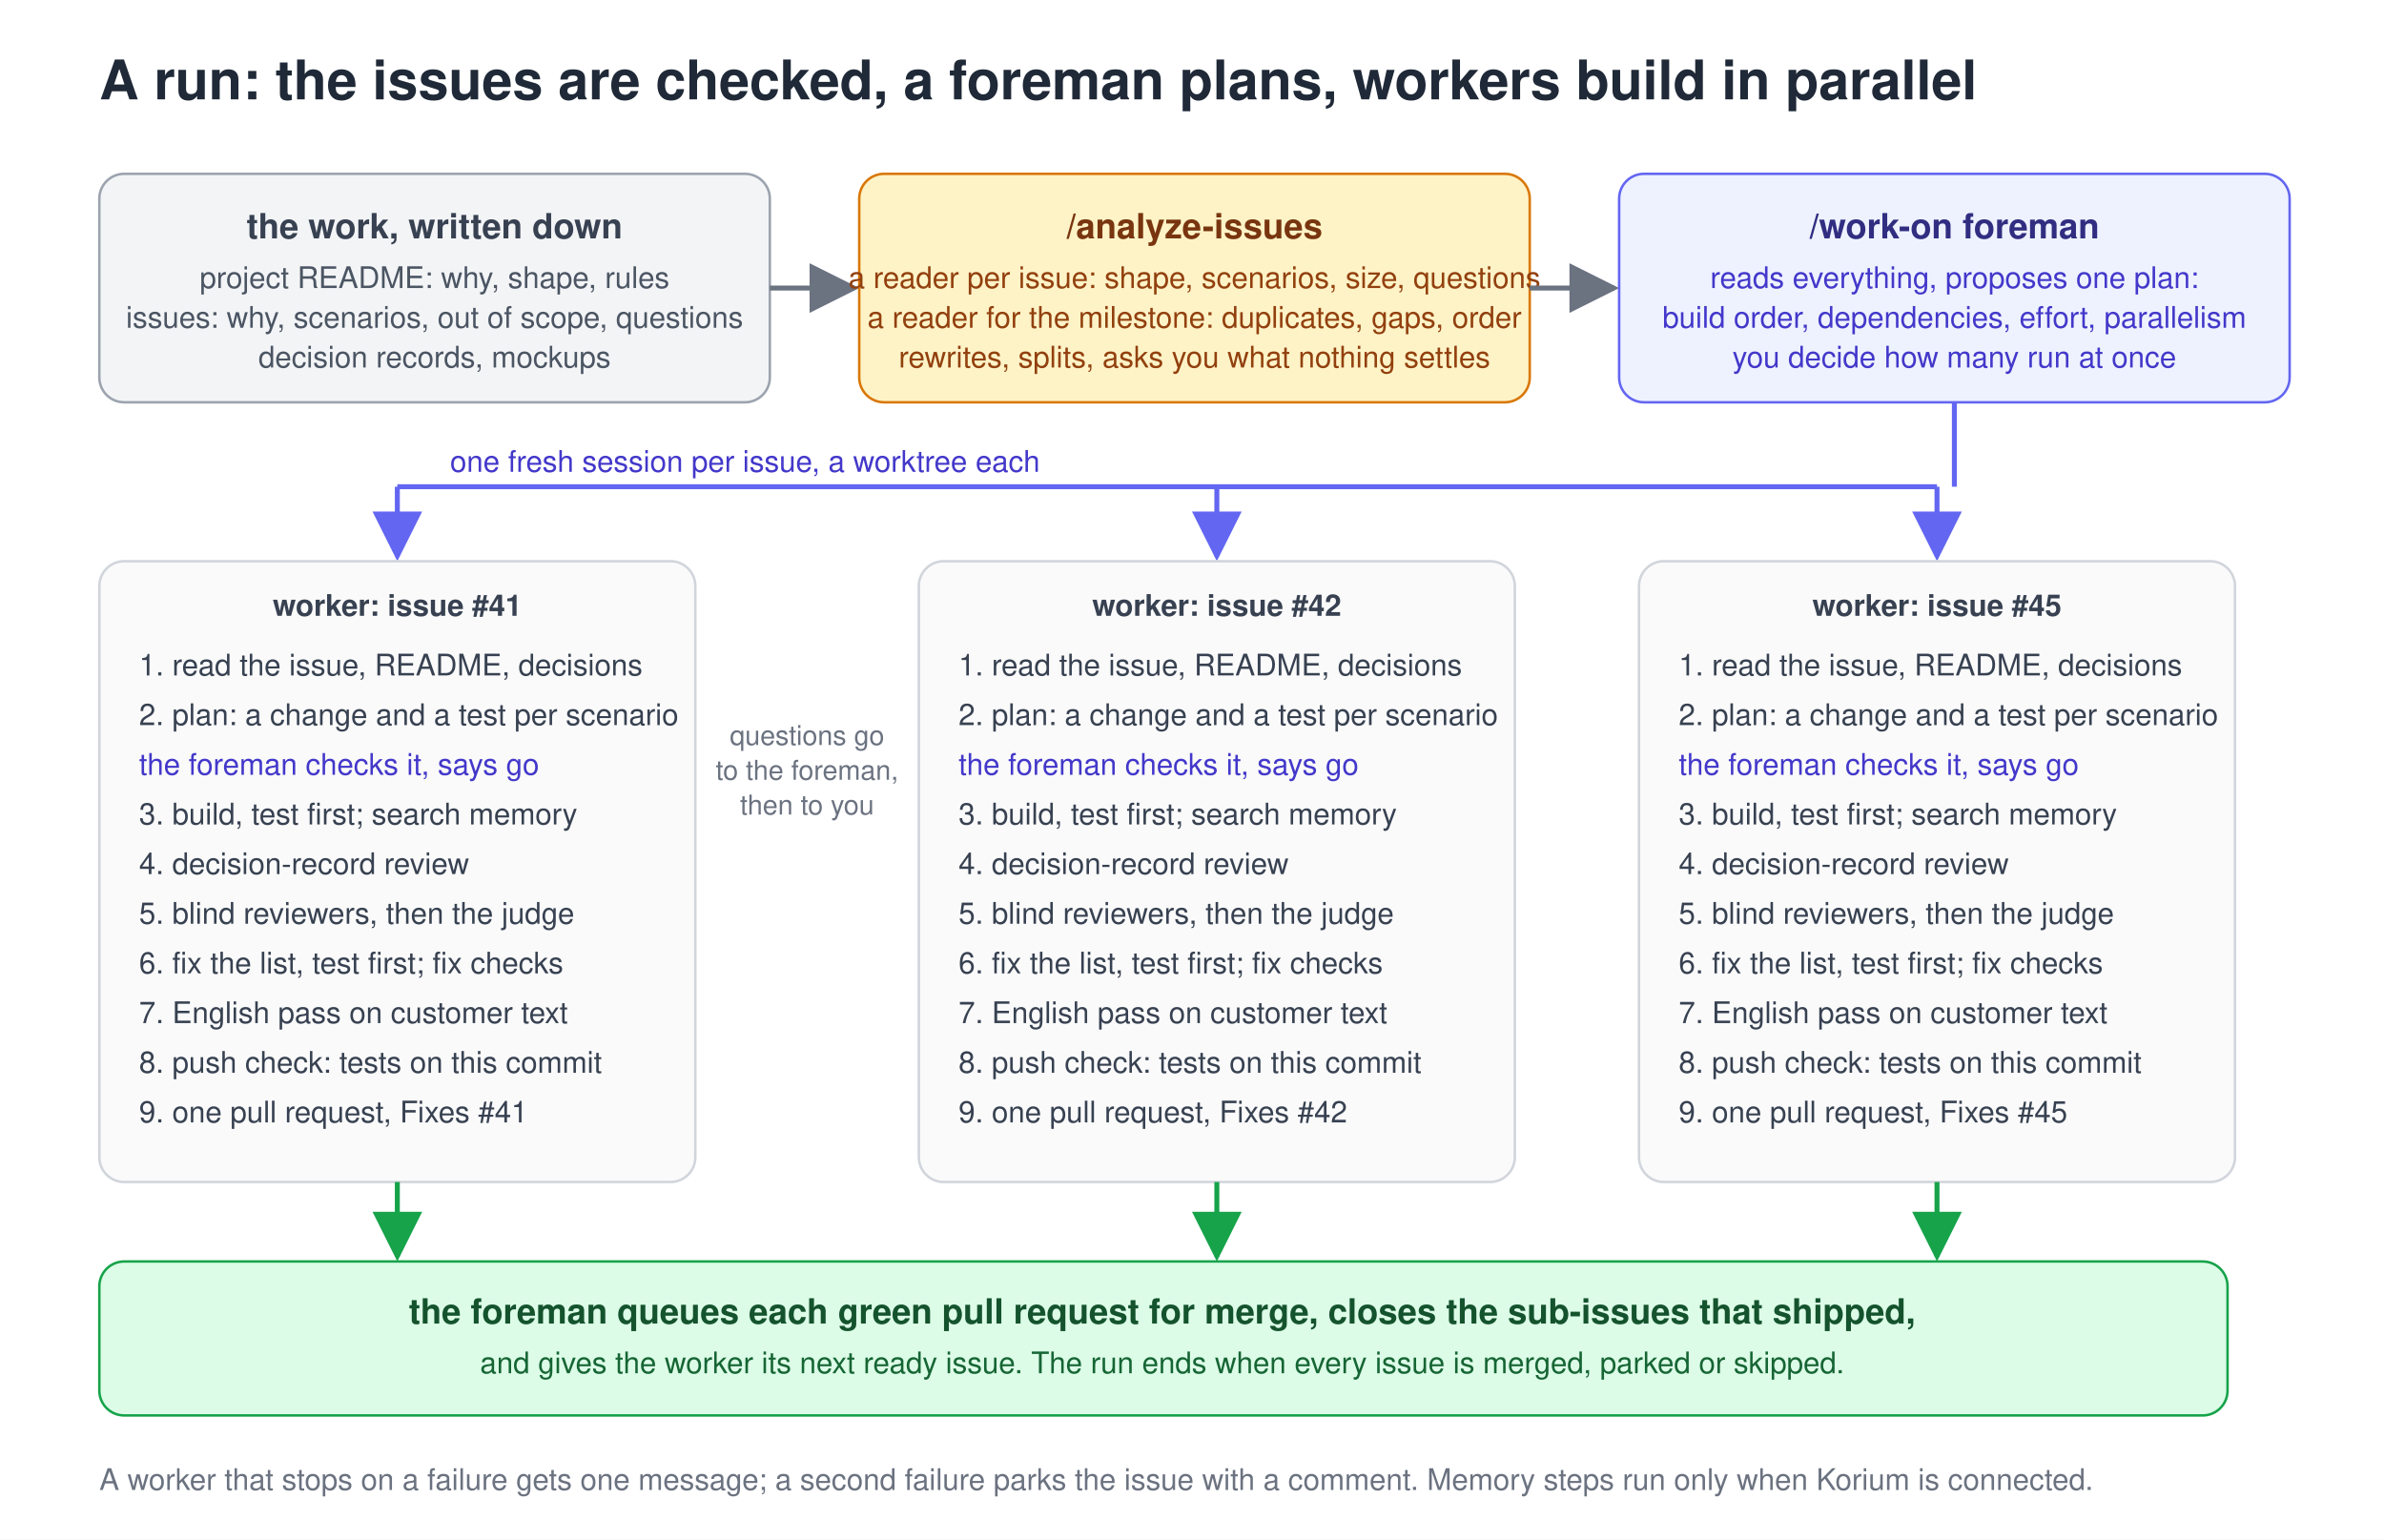
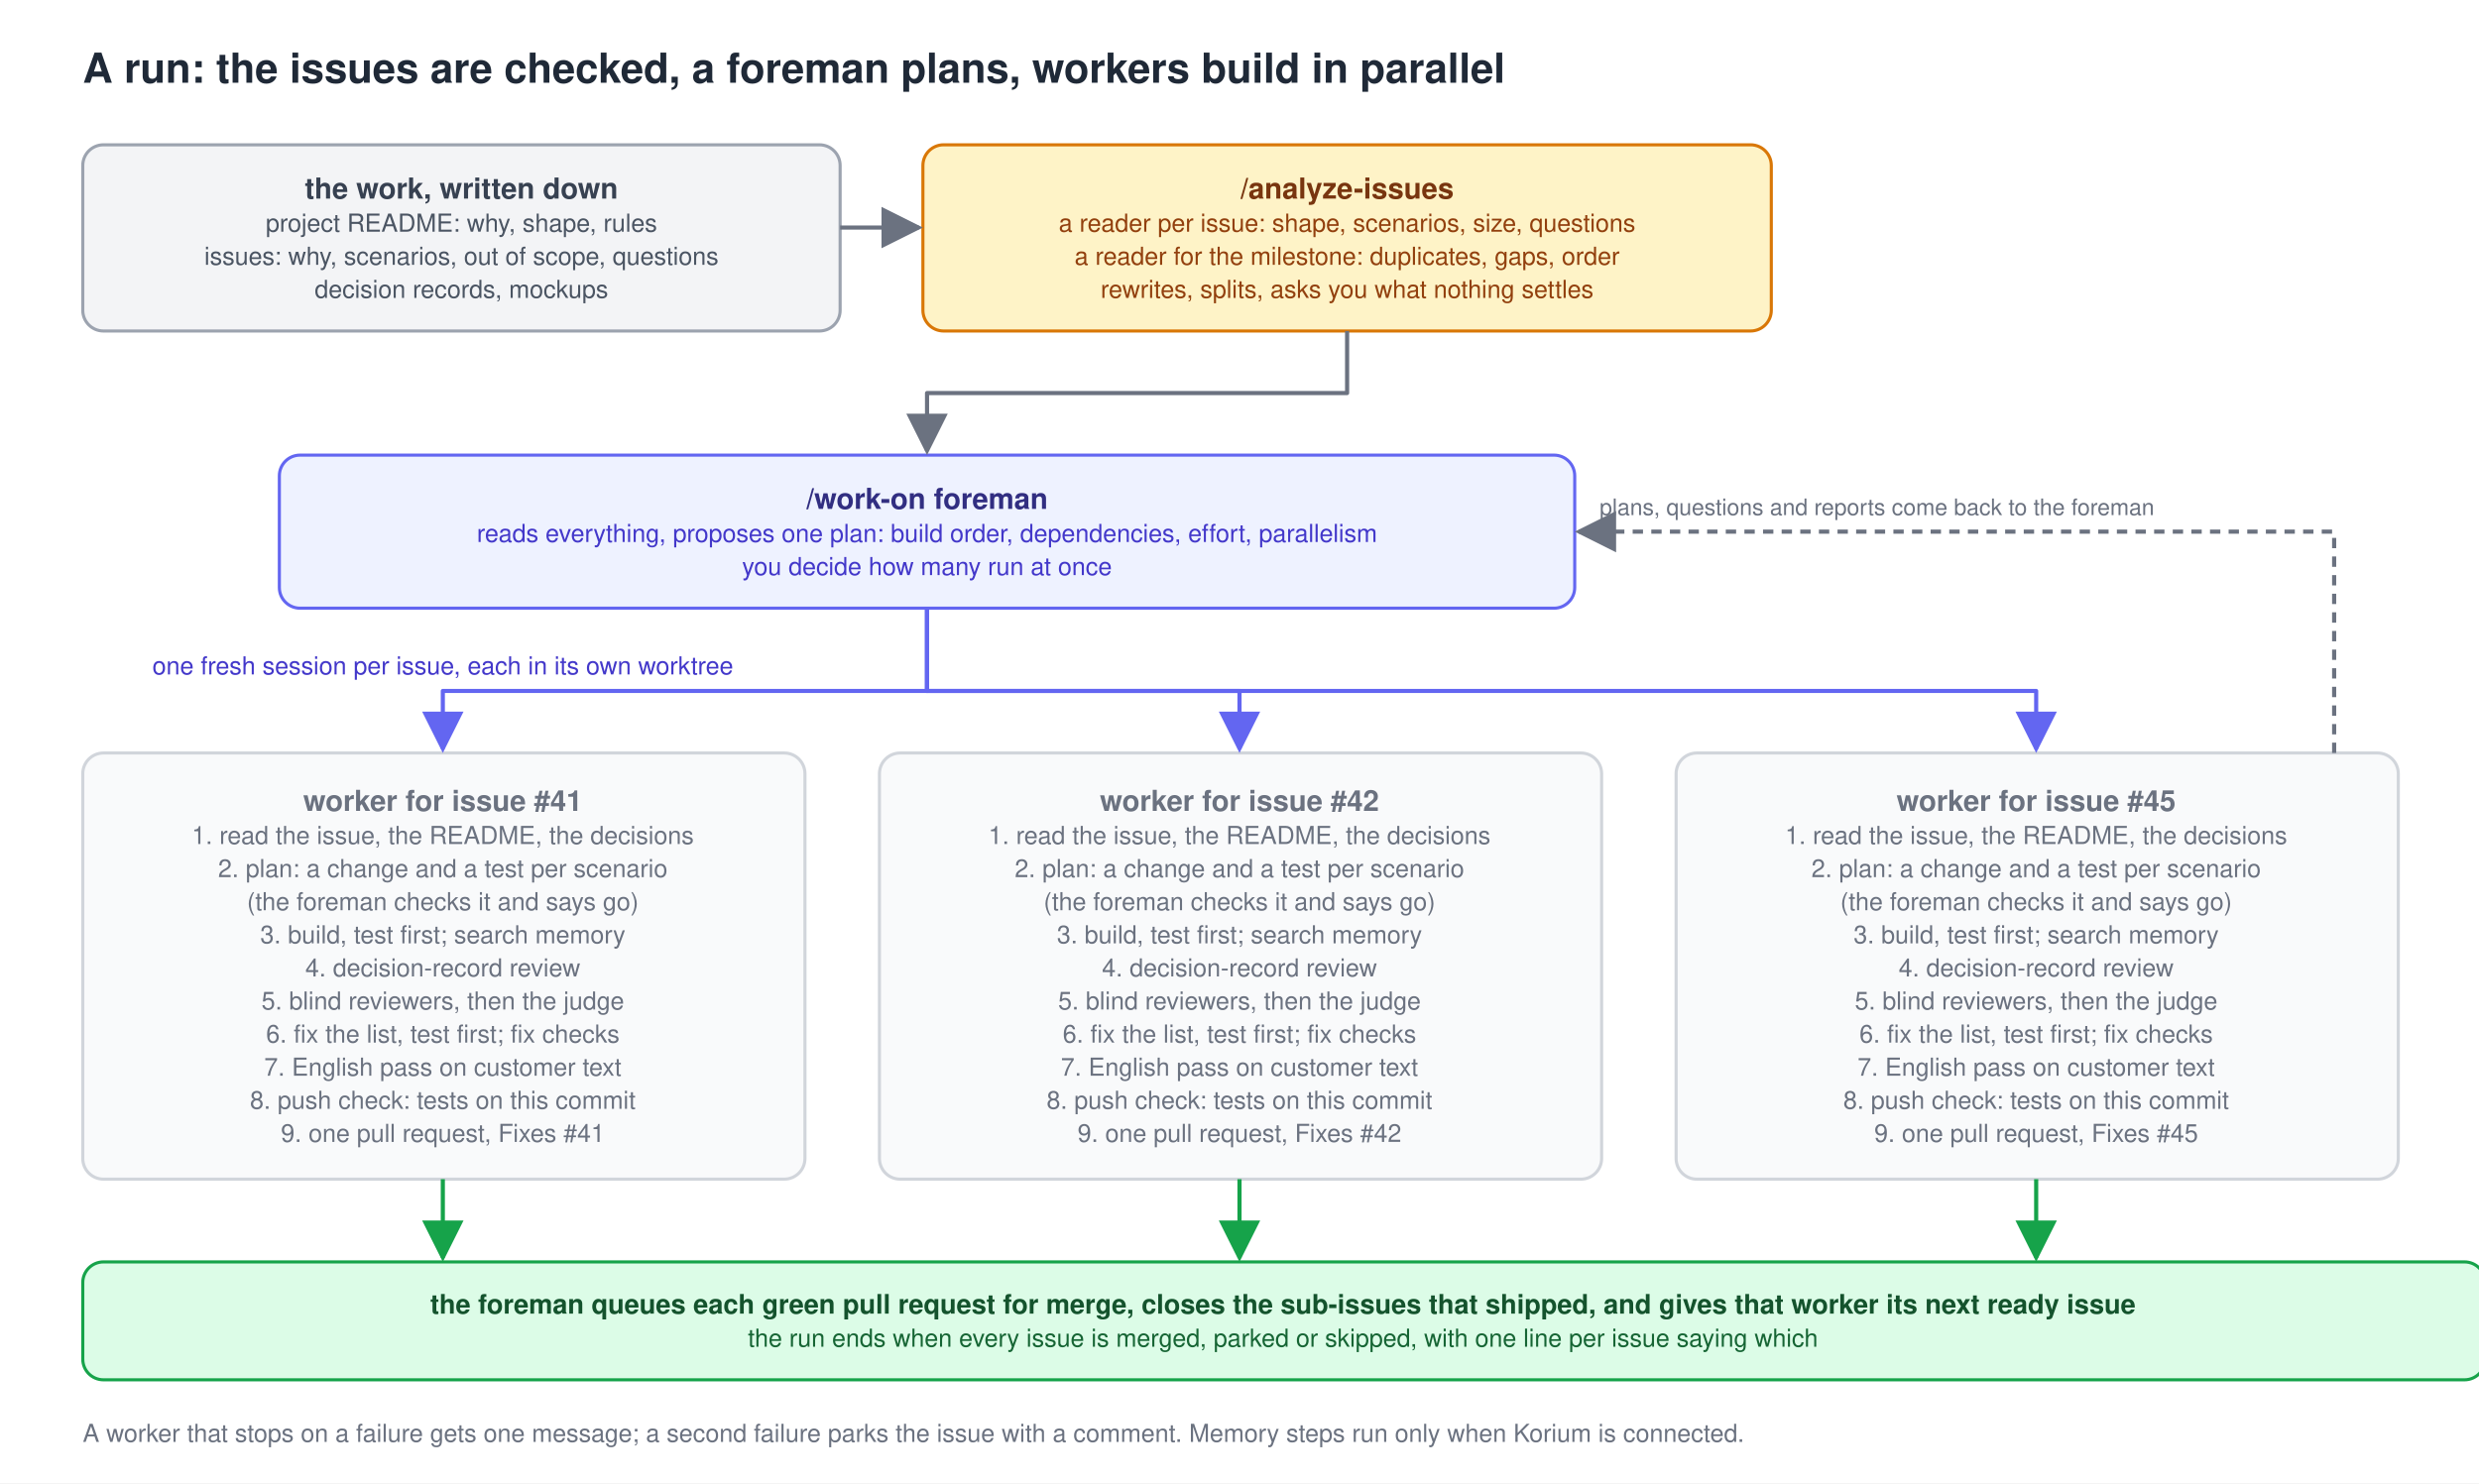
- <svg xmlns="http://www.w3.org/2000/svg" width="960" height="620" viewBox="0 0 960 620" font-family="-apple-system, Segoe UI, Helvetica, Arial, sans-serif" font-size="14">
-   <rect width="960" height="620" fill="#ffffff" />
-   <text x="40" y="40" font-size="22" font-weight="600" fill="#1f2937">A run: the issues are checked, a foreman plans, workers build in parallel</text>
-   <rect x="40" y="70" width="270" height="92" rx="10" fill="#f3f4f6" stroke="#9ca3af" />
-   <text x="175" y="96" text-anchor="middle" font-weight="600" fill="#374151">the work, written down</text>
-   <text x="175" y="116" text-anchor="middle" font-size="12" fill="#4b5563">project README: why, shape, rules</text>
-   <text x="175" y="132" text-anchor="middle" font-size="12" fill="#4b5563">issues: why, scenarios, out of scope, questions</text>
-   <text x="175" y="148" text-anchor="middle" font-size="12" fill="#4b5563">decision records, mockups</text>
-   <line x1="310" y1="116" x2="344" y2="116" stroke="#6b7280" stroke-width="2" marker-end="url(#a)" />
-   <rect x="346" y="70" width="270" height="92" rx="10" fill="#fef3c7" stroke="#d97706" />
-   <text x="481" y="96" text-anchor="middle" font-weight="600" fill="#78350f">/analyze-issues</text>
-   <text x="481" y="116" text-anchor="middle" font-size="12" fill="#92400e">a reader per issue: shape, scenarios, size, questions</text>
-   <text x="481" y="132" text-anchor="middle" font-size="12" fill="#92400e">a reader for the milestone: duplicates, gaps, order</text>
-   <text x="481" y="148" text-anchor="middle" font-size="12" fill="#92400e">rewrites, splits, asks you what nothing settles</text>
-   <line x1="616" y1="116" x2="650" y2="116" stroke="#6b7280" stroke-width="2" marker-end="url(#a)" />
-   <rect x="652" y="70" width="270" height="92" rx="10" fill="#eef2ff" stroke="#6366f1" />
-   <text x="787" y="96" text-anchor="middle" font-weight="600" fill="#312e81">/work-on foreman</text>
-   <text x="787" y="116" text-anchor="middle" font-size="12" fill="#4338ca">reads everything, proposes one plan:</text>
-   <text x="787" y="132" text-anchor="middle" font-size="12" fill="#4338ca">build order, dependencies, effort, parallelism</text>
-   <text x="787" y="148" text-anchor="middle" font-size="12" fill="#4338ca">you decide how many run at once</text>
-   <line x1="787" y1="162" x2="787" y2="196" stroke="#6366f1" stroke-width="2" />
-   <line x1="160" y1="196" x2="780" y2="196" stroke="#6366f1" stroke-width="2" />
-   <line x1="160" y1="196" x2="160" y2="224" stroke="#6366f1" stroke-width="2" marker-end="url(#p)" />
-   <line x1="490" y1="196" x2="490" y2="224" stroke="#6366f1" stroke-width="2" marker-end="url(#p)" />
-   <line x1="780" y1="196" x2="780" y2="224" stroke="#6366f1" stroke-width="2" marker-end="url(#p)" />
-   <text x="300" y="190" text-anchor="middle" font-size="12" fill="#4338ca">one fresh session per issue, a worktree each</text>
-   <g font-size="12">
-     <rect x="40" y="226" width="240" height="250" rx="10" fill="#fafafa" stroke="#d1d5db" />
-     <text x="160" y="248" text-anchor="middle" font-weight="600" fill="#374151">worker: issue #41</text>
-     <rect x="370" y="226" width="240" height="250" rx="10" fill="#fafafa" stroke="#d1d5db" />
-     <text x="490" y="248" text-anchor="middle" font-weight="600" fill="#374151">worker: issue #42</text>
-     <rect x="660" y="226" width="240" height="250" rx="10" fill="#fafafa" stroke="#d1d5db" />
-     <text x="780" y="248" text-anchor="middle" font-weight="600" fill="#374151">worker: issue #45</text>
-   </g>
-   <g font-size="12" fill="#374151">
-     <g>
-       <text x="56" y="272">1. read the issue, README, decisions</text>
-       <text x="56" y="292">2. plan: a change and a test per scenario</text>
-       <text x="56" y="312" fill="#4338ca">   the foreman checks it, says go</text>
-       <text x="56" y="332">3. build, test first; search memory</text>
-       <text x="56" y="352">4. decision-record review</text>
-       <text x="56" y="372">5. blind reviewers, then the judge</text>
-       <text x="56" y="392">6. fix the list, test first; fix checks</text>
-       <text x="56" y="412">7. English pass on customer text</text>
-       <text x="56" y="432">8. push check: tests on this commit</text>
-       <text x="56" y="452">9. one pull request, Fixes #41</text>
-     </g>
-     <g>
-       <text x="386" y="272">1. read the issue, README, decisions</text>
-       <text x="386" y="292">2. plan: a change and a test per scenario</text>
-       <text x="386" y="312" fill="#4338ca">   the foreman checks it, says go</text>
-       <text x="386" y="332">3. build, test first; search memory</text>
-       <text x="386" y="352">4. decision-record review</text>
-       <text x="386" y="372">5. blind reviewers, then the judge</text>
-       <text x="386" y="392">6. fix the list, test first; fix checks</text>
-       <text x="386" y="412">7. English pass on customer text</text>
-       <text x="386" y="432">8. push check: tests on this commit</text>
-       <text x="386" y="452">9. one pull request, Fixes #42</text>
-     </g>
-     <g>
-       <text x="676" y="272">1. read the issue, README, decisions</text>
-       <text x="676" y="292">2. plan: a change and a test per scenario</text>
-       <text x="676" y="312" fill="#4338ca">   the foreman checks it, says go</text>
-       <text x="676" y="332">3. build, test first; search memory</text>
-       <text x="676" y="352">4. decision-record review</text>
-       <text x="676" y="372">5. blind reviewers, then the judge</text>
-       <text x="676" y="392">6. fix the list, test first; fix checks</text>
-       <text x="676" y="412">7. English pass on customer text</text>
-       <text x="676" y="432">8. push check: tests on this commit</text>
-       <text x="676" y="452">9. one pull request, Fixes #45</text>
-     </g>
-   </g>
-   <text x="325" y="300" text-anchor="middle" font-size="11" fill="#6b7280">questions go</text>
-   <text x="325" y="314" text-anchor="middle" font-size="11" fill="#6b7280">to the foreman,</text>
-   <text x="325" y="328" text-anchor="middle" font-size="11" fill="#6b7280">then to you</text>
-   <line x1="160" y1="476" x2="160" y2="506" stroke="#16a34a" stroke-width="2" marker-end="url(#g)" />
-   <line x1="490" y1="476" x2="490" y2="506" stroke="#16a34a" stroke-width="2" marker-end="url(#g)" />
-   <line x1="780" y1="476" x2="780" y2="506" stroke="#16a34a" stroke-width="2" marker-end="url(#g)" />
-   <rect x="40" y="508" width="857" height="62" rx="10" fill="#dcfce7" stroke="#16a34a" />
-   <text x="468" y="533" text-anchor="middle" font-weight="600" fill="#14532d">the foreman queues each green pull request for merge, closes the sub-issues that shipped,</text>
-   <text x="468" y="553" text-anchor="middle" font-size="12" fill="#166534">and gives the worker its next ready issue. The run ends when every issue is merged, parked or skipped.</text>
-   <text x="40" y="600" font-size="12" fill="#6b7280">A worker that stops on a failure gets one message; a second failure parks the issue with a comment. Memory steps run only when Korium is connected.</text>
+ <svg xmlns="http://www.w3.org/2000/svg" width="1198" height="717" viewBox="0 0 1198 717" font-family="-apple-system, Segoe UI, Helvetica, Arial, sans-serif" font-size="14">
+   <rect width="1198" height="717" fill="#ffffff" />
  <defs>
-     <marker id="a" markerWidth="10" markerHeight="10" refX="9" refY="5" orient="auto">
+     <marker id="m16a34a" markerWidth="10" markerHeight="10" refX="9" refY="5" orient="auto">
+       <path d="M0,0 L10,5 L0,10 z" fill="#16a34a" />
+     </marker>
+     <marker id="m6366f1" markerWidth="10" markerHeight="10" refX="9" refY="5" orient="auto">
+       <path d="M0,0 L10,5 L0,10 z" fill="#6366f1" />
+     </marker>
+     <marker id="m6b7280" markerWidth="10" markerHeight="10" refX="9" refY="5" orient="auto">
      <path d="M0,0 L10,5 L0,10 z" fill="#6b7280" />
    </marker>
-     <marker id="p" markerWidth="10" markerHeight="10" refX="9" refY="5" orient="auto">
-       <path d="M0,0 L10,5 L0,10 z" fill="#6366f1" />
+     <marker id="md97706" markerWidth="10" markerHeight="10" refX="9" refY="5" orient="auto">
+       <path d="M0,0 L10,5 L0,10 z" fill="#d97706" />
    </marker>
-     <marker id="g" markerWidth="10" markerHeight="10" refX="9" refY="5" orient="auto">
-       <path d="M0,0 L10,5 L0,10 z" fill="#16a34a" />
+     <marker id="mdb2777" markerWidth="10" markerHeight="10" refX="9" refY="5" orient="auto">
+       <path d="M0,0 L10,5 L0,10 z" fill="#db2777" />
+     </marker>
+     <marker id="mdc2626" markerWidth="10" markerHeight="10" refX="9" refY="5" orient="auto">
+       <path d="M0,0 L10,5 L0,10 z" fill="#dc2626" />
    </marker>
  </defs>
+   <text x="40" y="40" text-anchor="start" font-size="20" font-weight="600" fill="#1f2937">A run: the issues are checked, a foreman plans, workers build in parallel</text>
+   <rect x="40" y="70" width="366" height="90" rx="10" fill="#f3f4f6" stroke="#9ca3af" stroke-width="1.5" />
+   <text x="223" y="96" text-anchor="middle" font-size="14" font-weight="600" fill="#374151">the work, written down</text>
+   <text x="223" y="112" text-anchor="middle" font-size="12" fill="#4b5563">project README: why, shape, rules</text>
+   <text x="223" y="128" text-anchor="middle" font-size="12" fill="#4b5563">issues: why, scenarios, out of scope, questions</text>
+   <text x="223" y="144" text-anchor="middle" font-size="12" fill="#4b5563">decision records, mockups</text>
+   <rect x="446" y="70" width="410" height="90" rx="10" fill="#fef3c7" stroke="#d97706" stroke-width="1.5" />
+   <text x="651" y="96" text-anchor="middle" font-size="14" font-weight="600" fill="#78350f">/analyze-issues</text>
+   <text x="651" y="112" text-anchor="middle" font-size="12" fill="#92400e">a reader per issue: shape, scenarios, size, questions</text>
+   <text x="651" y="128" text-anchor="middle" font-size="12" fill="#92400e">a reader for the milestone: duplicates, gaps, order</text>
+   <text x="651" y="144" text-anchor="middle" font-size="12" fill="#92400e">rewrites, splits, asks you what nothing settles</text>
+   <line x1="406" y1="110" x2="444" y2="110" stroke="#6b7280" stroke-width="2" marker-end="url(#m6b7280)" />
+   <rect x="135" y="220" width="626" height="74" rx="10" fill="#eef2ff" stroke="#6366f1" stroke-width="1.5" />
+   <text x="448" y="246" text-anchor="middle" font-size="14" font-weight="600" fill="#312e81">/work-on foreman</text>
+   <text x="448" y="262" text-anchor="middle" font-size="12" fill="#4338ca">reads everything, proposes one plan: build order, dependencies, effort, parallelism</text>
+   <text x="448" y="278" text-anchor="middle" font-size="12" fill="#4338ca">you decide how many run at once</text>
+   <path d="M 651 160 L 651 190 L 448 190 L 448 218" fill="none" stroke="#6b7280" stroke-width="2" stroke-linejoin="round" marker-end="url(#m6b7280)" />
+   <rect x="40" y="364" width="349" height="206" rx="10" fill="#f9fafb" stroke="#d1d5db" stroke-width="1.5" />
+   <text x="214" y="392" text-anchor="middle" font-size="14" font-weight="600" fill="#6b7280">worker for issue #41</text>
+   <text x="214" y="408" text-anchor="middle" font-size="12" fill="#6b7280">1. read the issue, the README, the decisions</text>
+   <text x="214" y="424" text-anchor="middle" font-size="12" fill="#6b7280">2. plan: a change and a test per scenario</text>
+   <text x="214" y="440" text-anchor="middle" font-size="12" fill="#6b7280">   (the foreman checks it and says go)</text>
+   <text x="214" y="456" text-anchor="middle" font-size="12" fill="#6b7280">3. build, test first; search memory</text>
+   <text x="214" y="472" text-anchor="middle" font-size="12" fill="#6b7280">4. decision-record review</text>
+   <text x="214" y="488" text-anchor="middle" font-size="12" fill="#6b7280">5. blind reviewers, then the judge</text>
+   <text x="214" y="504" text-anchor="middle" font-size="12" fill="#6b7280">6. fix the list, test first; fix checks</text>
+   <text x="214" y="520" text-anchor="middle" font-size="12" fill="#6b7280">7. English pass on customer text</text>
+   <text x="214" y="536" text-anchor="middle" font-size="12" fill="#6b7280">8. push check: tests on this commit</text>
+   <text x="214" y="552" text-anchor="middle" font-size="12" fill="#6b7280">9. one pull request, Fixes #41</text>
+   <rect x="425" y="364" width="349" height="206" rx="10" fill="#f9fafb" stroke="#d1d5db" stroke-width="1.5" />
+   <text x="599" y="392" text-anchor="middle" font-size="14" font-weight="600" fill="#6b7280">worker for issue #42</text>
+   <text x="599" y="408" text-anchor="middle" font-size="12" fill="#6b7280">1. read the issue, the README, the decisions</text>
+   <text x="599" y="424" text-anchor="middle" font-size="12" fill="#6b7280">2. plan: a change and a test per scenario</text>
+   <text x="599" y="440" text-anchor="middle" font-size="12" fill="#6b7280">   (the foreman checks it and says go)</text>
+   <text x="599" y="456" text-anchor="middle" font-size="12" fill="#6b7280">3. build, test first; search memory</text>
+   <text x="599" y="472" text-anchor="middle" font-size="12" fill="#6b7280">4. decision-record review</text>
+   <text x="599" y="488" text-anchor="middle" font-size="12" fill="#6b7280">5. blind reviewers, then the judge</text>
+   <text x="599" y="504" text-anchor="middle" font-size="12" fill="#6b7280">6. fix the list, test first; fix checks</text>
+   <text x="599" y="520" text-anchor="middle" font-size="12" fill="#6b7280">7. English pass on customer text</text>
+   <text x="599" y="536" text-anchor="middle" font-size="12" fill="#6b7280">8. push check: tests on this commit</text>
+   <text x="599" y="552" text-anchor="middle" font-size="12" fill="#6b7280">9. one pull request, Fixes #42</text>
+   <rect x="810" y="364" width="349" height="206" rx="10" fill="#f9fafb" stroke="#d1d5db" stroke-width="1.5" />
+   <text x="984" y="392" text-anchor="middle" font-size="14" font-weight="600" fill="#6b7280">worker for issue #45</text>
+   <text x="984" y="408" text-anchor="middle" font-size="12" fill="#6b7280">1. read the issue, the README, the decisions</text>
+   <text x="984" y="424" text-anchor="middle" font-size="12" fill="#6b7280">2. plan: a change and a test per scenario</text>
+   <text x="984" y="440" text-anchor="middle" font-size="12" fill="#6b7280">   (the foreman checks it and says go)</text>
+   <text x="984" y="456" text-anchor="middle" font-size="12" fill="#6b7280">3. build, test first; search memory</text>
+   <text x="984" y="472" text-anchor="middle" font-size="12" fill="#6b7280">4. decision-record review</text>
+   <text x="984" y="488" text-anchor="middle" font-size="12" fill="#6b7280">5. blind reviewers, then the judge</text>
+   <text x="984" y="504" text-anchor="middle" font-size="12" fill="#6b7280">6. fix the list, test first; fix checks</text>
+   <text x="984" y="520" text-anchor="middle" font-size="12" fill="#6b7280">7. English pass on customer text</text>
+   <text x="984" y="536" text-anchor="middle" font-size="12" fill="#6b7280">8. push check: tests on this commit</text>
+   <text x="984" y="552" text-anchor="middle" font-size="12" fill="#6b7280">9. one pull request, Fixes #45</text>
+   <path d="M 448 294 L 448 334 L 214 334 L 214 362" fill="none" stroke="#6366f1" stroke-width="2" stroke-linejoin="round" marker-end="url(#m6366f1)" />
+   <path d="M 448 294 L 448 334 L 599 334 L 599 362" fill="none" stroke="#6366f1" stroke-width="2" stroke-linejoin="round" marker-end="url(#m6366f1)" />
+   <path d="M 448 294 L 448 334 L 984 334 L 984 362" fill="none" stroke="#6366f1" stroke-width="2" stroke-linejoin="round" marker-end="url(#m6366f1)" />
+   <text x="214" y="326" text-anchor="middle" font-size="12" fill="#4338ca">one fresh session per issue, each in its own worktree</text>
+   <path d="M 1128 364 L 1128 257 L 763 257" fill="none" stroke="#6b7280" stroke-width="2" stroke-linejoin="round" stroke-dasharray="5 4" marker-end="url(#m6b7280)" />
+   <text x="773" y="249" text-anchor="start" font-size="11" fill="#6b7280">plans, questions and reports come back to the foreman</text>
+   <rect x="40" y="610" width="1161" height="57" rx="10" fill="#dcfce7" stroke="#16a34a" stroke-width="1.5" />
+   <text x="620" y="635" text-anchor="middle" font-size="13" font-weight="600" fill="#14532d">the foreman queues each green pull request for merge, closes the sub-issues that shipped, and gives that worker its next ready issue</text>
+   <text x="620" y="651" text-anchor="middle" font-size="12" fill="#166534">the run ends when every issue is merged, parked or skipped, with one line per issue saying which</text>
+   <line x1="214" y1="570" x2="214" y2="608" stroke="#16a34a" stroke-width="2" marker-end="url(#m16a34a)" />
+   <line x1="599" y1="570" x2="599" y2="608" stroke="#16a34a" stroke-width="2" marker-end="url(#m16a34a)" />
+   <line x1="984" y1="570" x2="984" y2="608" stroke="#16a34a" stroke-width="2" marker-end="url(#m16a34a)" />
+   <text x="40" y="697" text-anchor="start" font-size="12" fill="#6b7280">A worker that stops on a failure gets one message; a second failure parks the issue with a comment. Memory steps run only when Korium is connected.</text>
</svg>
